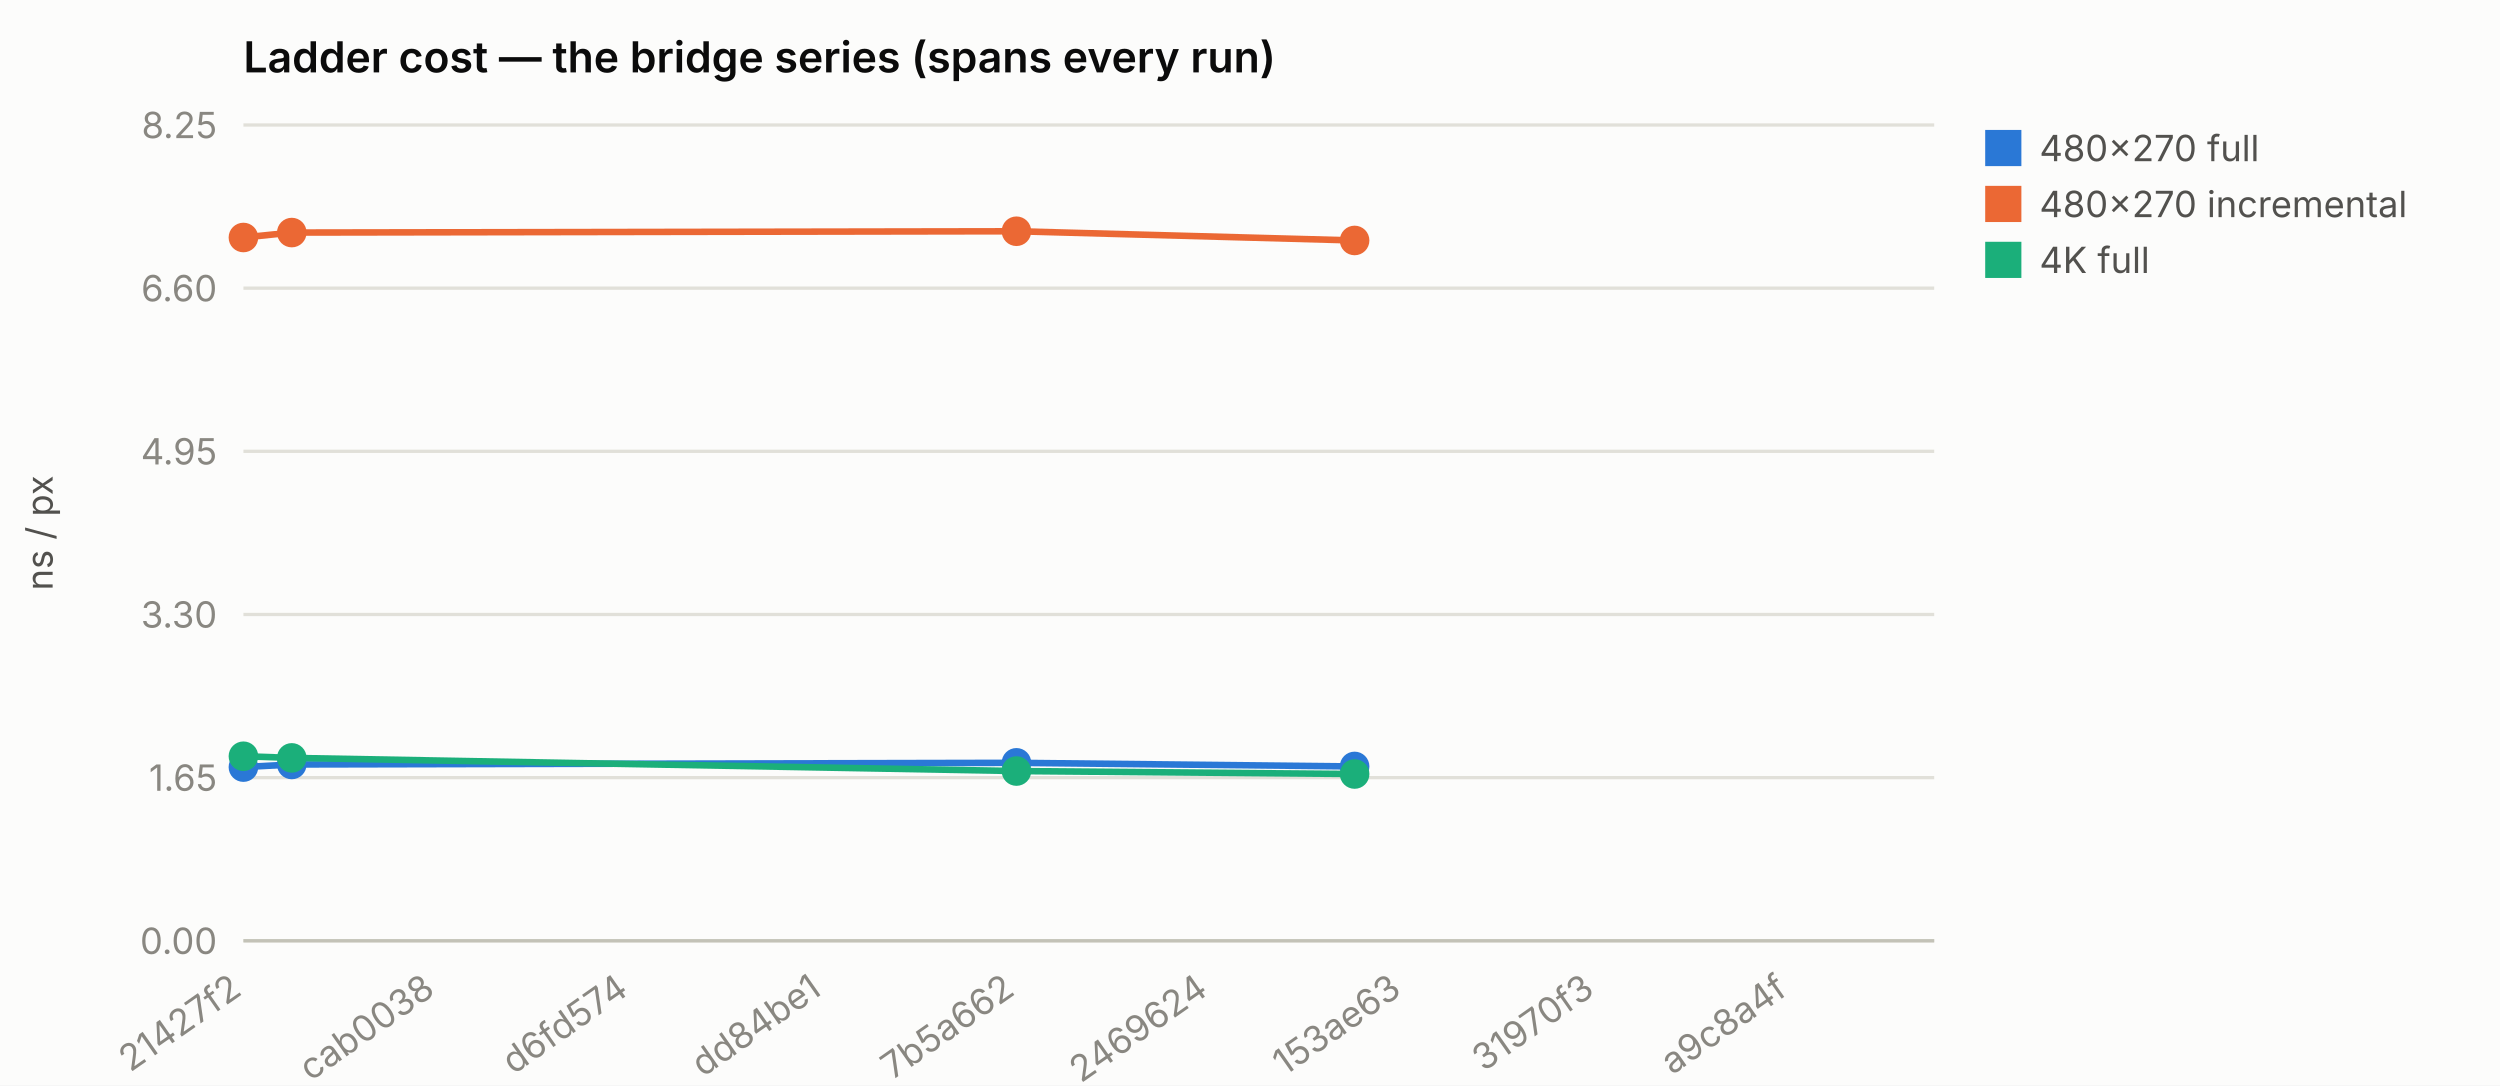
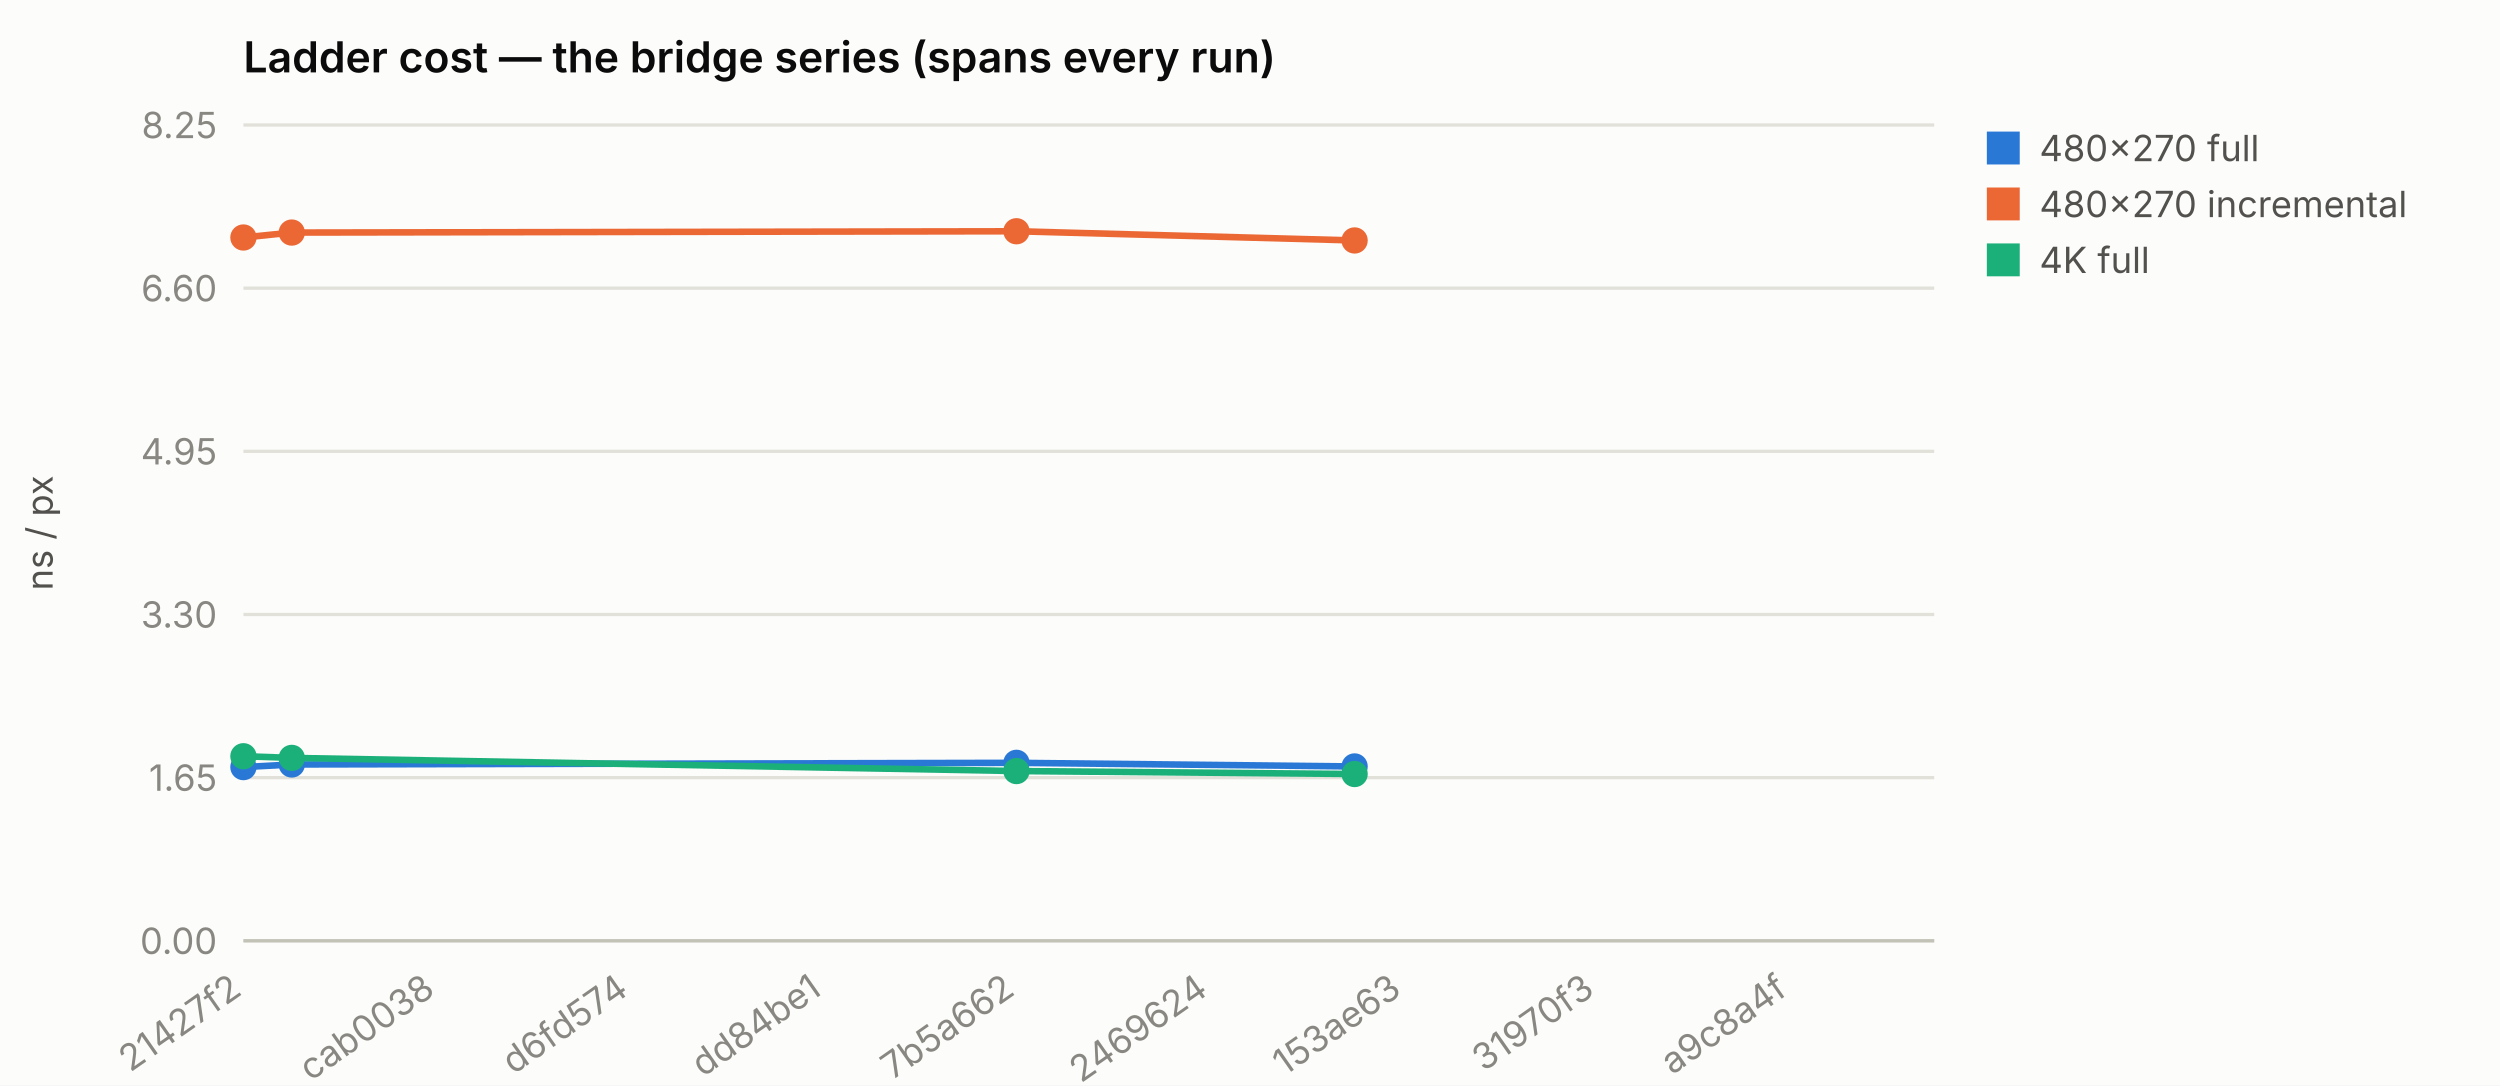
<svg xmlns="http://www.w3.org/2000/svg" viewBox="0 0 760 330" width="760" height="330" role="img" aria-label="Ladder cost — the bridge series (spans every run)" font-size="11">
-   <style>
+   <style>  text  { font-family: system-ui, -apple-system, "Segoe UI", sans-serif; }
+   .tick { font-variant-numeric: tabular-nums; }
+ 
  .surface { fill: #fcfcfb; }
  .grid    { stroke: #e1e0d9; stroke-width: 1; }
  .axis    { stroke: #c3c2b7; stroke-width: 1; }
  .t-pri   { fill: #0b0b0b; }
  .t-sec   { fill: #52514e; }
  .t-mut   { fill: #898781; }
-   text     { font-family: system-ui, -apple-system, "Segoe UI", sans-serif; }
-   .tick    { font-variant-numeric: tabular-nums; }
+   .s1 { stroke: #2a78d6; }  .f1 { fill: #2a78d6; }
+   .s2 { stroke: #eb6834; }  .f2 { fill: #eb6834; }
+   .s3 { stroke: #1baf7a; }  .f3 { fill: #1baf7a; }
+   .s4 { stroke: #eda100; }  .f4 { fill: #eda100; }
+   .s5 { stroke: #e87ba4; }  .f5 { fill: #e87ba4; }
+   .s6 { stroke: #008300; }  .f6 { fill: #008300; }
  @media (prefers-color-scheme: dark) {
-     .surface { fill: #1a1a19; }
-     .grid    { stroke: #2c2c2a; }
-     .axis    { stroke: #383835; }
-     .t-pri   { fill: #ffffff; }
-     .t-sec   { fill: #c3c2b7; }
-     .t-mut   { fill: #898781; }
-     .s1 { fill: #3987e5; stroke: #3987e5; }
-     .s2 { fill: #d95926; stroke: #d95926; }
-     .s3 { fill: #199e70; stroke: #199e70; }
-     .s4 { fill: #c98500; stroke: #c98500; }
-     .s5 { fill: #d55181; stroke: #d55181; }
-     .s6 { fill: #008300; stroke: #008300; }
+   :root:not([data-theme="light"]) .surface { fill: #1a1a19; }
+   :root:not([data-theme="light"]) .grid    { stroke: #2c2c2a; stroke-width: 1; }
+   :root:not([data-theme="light"]) .axis    { stroke: #383835; stroke-width: 1; }
+   :root:not([data-theme="light"]) .t-pri   { fill: #ffffff; }
+   :root:not([data-theme="light"]) .t-sec   { fill: #c3c2b7; }
+   :root:not([data-theme="light"]) .t-mut   { fill: #898781; }
+   :root:not([data-theme="light"]) .s1 { stroke: #3987e5; }  :root:not([data-theme="light"]) .f1 { fill: #3987e5; }
+   :root:not([data-theme="light"]) .s2 { stroke: #d95926; }  :root:not([data-theme="light"]) .f2 { fill: #d95926; }
+   :root:not([data-theme="light"]) .s3 { stroke: #199e70; }  :root:not([data-theme="light"]) .f3 { fill: #199e70; }
+   :root:not([data-theme="light"]) .s4 { stroke: #c98500; }  :root:not([data-theme="light"]) .f4 { fill: #c98500; }
+   :root:not([data-theme="light"]) .s5 { stroke: #d55181; }  :root:not([data-theme="light"]) .f5 { fill: #d55181; }
+   :root:not([data-theme="light"]) .s6 { stroke: #008300; }  :root:not([data-theme="light"]) .f6 { fill: #008300; }
  }
- 
-   .s1 { fill: #2a78d6; stroke: #2a78d6; }
-   .s2 { fill: #eb6834; stroke: #eb6834; }
-   .s3 { fill: #1baf7a; stroke: #1baf7a; }
-   .s4 { fill: #eda100; stroke: #eda100; }
-   .s5 { fill: #e87ba4; stroke: #e87ba4; }
-   .s6 { fill: #008300; stroke: #008300; }
-   .ln { fill: none; }</style>
+   :root[data-theme="dark"] .surface { fill: #1a1a19; }
+   :root[data-theme="dark"] .grid    { stroke: #2c2c2a; stroke-width: 1; }
+   :root[data-theme="dark"] .axis    { stroke: #383835; stroke-width: 1; }
+   :root[data-theme="dark"] .t-pri   { fill: #ffffff; }
+   :root[data-theme="dark"] .t-sec   { fill: #c3c2b7; }
+   :root[data-theme="dark"] .t-mut   { fill: #898781; }
+   :root[data-theme="dark"] .s1 { stroke: #3987e5; }  :root[data-theme="dark"] .f1 { fill: #3987e5; }
+   :root[data-theme="dark"] .s2 { stroke: #d95926; }  :root[data-theme="dark"] .f2 { fill: #d95926; }
+   :root[data-theme="dark"] .s3 { stroke: #199e70; }  :root[data-theme="dark"] .f3 { fill: #199e70; }
+   :root[data-theme="dark"] .s4 { stroke: #c98500; }  :root[data-theme="dark"] .f4 { fill: #c98500; }
+   :root[data-theme="dark"] .s5 { stroke: #d55181; }  :root[data-theme="dark"] .f5 { fill: #d55181; }
+   :root[data-theme="dark"] .s6 { stroke: #008300; }  :root[data-theme="dark"] .f6 { fill: #008300; }
+   :root[data-theme="light"] .surface { fill: #fcfcfb; }
+   :root[data-theme="light"] .grid    { stroke: #e1e0d9; stroke-width: 1; }
+   :root[data-theme="light"] .axis    { stroke: #c3c2b7; stroke-width: 1; }
+   :root[data-theme="light"] .t-pri   { fill: #0b0b0b; }
+   :root[data-theme="light"] .t-sec   { fill: #52514e; }
+   :root[data-theme="light"] .t-mut   { fill: #898781; }
+   :root[data-theme="light"] .s1 { stroke: #2a78d6; }  :root[data-theme="light"] .f1 { fill: #2a78d6; }
+   :root[data-theme="light"] .s2 { stroke: #eb6834; }  :root[data-theme="light"] .f2 { fill: #eb6834; }
+   :root[data-theme="light"] .s3 { stroke: #1baf7a; }  :root[data-theme="light"] .f3 { fill: #1baf7a; }
+   :root[data-theme="light"] .s4 { stroke: #eda100; }  :root[data-theme="light"] .f4 { fill: #eda100; }
+   :root[data-theme="light"] .s5 { stroke: #e87ba4; }  :root[data-theme="light"] .f5 { fill: #e87ba4; }
+   :root[data-theme="light"] .s6 { stroke: #008300; }  :root[data-theme="light"] .f6 { fill: #008300; }
+ </style>
  <rect class="surface" width="760" height="330" />
  <text class="t-pri" x="74" y="22" font-size="13" font-weight="600">Ladder cost — the bridge series (spans every run)</text>
  <line class="grid" x1="74" y1="286.0" x2="588" y2="286.0" />
  <text class="t-mut tick" x="66" y="290.0" text-anchor="end">0.00</text>
  <line class="grid" x1="74" y1="236.4" x2="588" y2="236.4" />
  <text class="t-mut tick" x="66" y="240.4" text-anchor="end">1.65</text>
  <line class="grid" x1="74" y1="186.8" x2="588" y2="186.8" />
  <text class="t-mut tick" x="66" y="190.8" text-anchor="end">3.30</text>
  <line class="grid" x1="74" y1="137.2" x2="588" y2="137.2" />
  <text class="t-mut tick" x="66" y="141.2" text-anchor="end">4.95</text>
  <line class="grid" x1="74" y1="87.6" x2="588" y2="87.6" />
  <text class="t-mut tick" x="66" y="91.6" text-anchor="end">6.60</text>
  <line class="grid" x1="74" y1="38.0" x2="588" y2="38.0" />
  <text class="t-mut tick" x="66" y="42.0" text-anchor="end">8.25</text>
  <line class="axis" x1="74" y1="286.0" x2="588" y2="286.0" />
  <text class="t-mut tick" x="74.0" y="302" text-anchor="end" transform="rotate(-35 74.0 302)">21427f2</text>
  <text class="t-mut tick" x="132.7" y="302" text-anchor="end" transform="rotate(-35 132.7 302)">cab0038</text>
  <text class="t-mut tick" x="191.5" y="302" text-anchor="end" transform="rotate(-35 191.5 302)">d6fd574</text>
  <text class="t-mut tick" x="250.2" y="302" text-anchor="end" transform="rotate(-35 250.2 302)">dd84be1</text>
  <text class="t-mut tick" x="309.0" y="302" text-anchor="end" transform="rotate(-35 309.0 302)">7b5a662</text>
  <text class="t-mut tick" x="367.7" y="302" text-anchor="end" transform="rotate(-35 367.7 302)">2469624</text>
  <text class="t-mut tick" x="426.5" y="302" text-anchor="end" transform="rotate(-35 426.5 302)">153ae63</text>
  <text class="t-mut tick" x="485.2" y="302" text-anchor="end" transform="rotate(-35 485.2 302)">31970f3</text>
  <text class="t-mut tick" x="543.9" y="302" text-anchor="end" transform="rotate(-35 543.9 302)">a9c8a4f</text>
  <text class="t-sec" x="16" y="162.0" text-anchor="middle" transform="rotate(-90 16 162.0)">ns / px</text>
-   <polyline class="s1 ln" points="74.0,233.2 88.7,232.4 309.0,231.9 411.8,233.0" stroke-width="2" />
-   <circle class="s1" cx="74.0" cy="233.2" r="4" stroke="none" />
-   <circle class="s1" cx="88.7" cy="232.4" r="4" stroke="none" />
-   <circle class="s1" cx="309.0" cy="231.9" r="4" stroke="none" />
-   <circle class="s1" cx="411.8" cy="233.0" r="4" stroke="none" />
-   <rect class="s1" x="604" y="40" width="10" height="10" stroke="none" />
+   <polyline class="s1" points="74.0,233.2 88.7,232.4 309.0,231.9 411.8,233.0" fill="none" stroke-width="2" />
+   <circle class="f1" cx="74.0" cy="233.2" r="4" stroke="none" />
+   <circle class="f1" cx="88.7" cy="232.4" r="4" stroke="none" />
+   <circle class="f1" cx="309.0" cy="231.9" r="4" stroke="none" />
+   <circle class="f1" cx="411.8" cy="233.0" r="4" stroke="none" />
+   <rect class="f1" x="604" y="40" width="10" height="10" stroke="none" />
  <text class="t-sec" x="620" y="49">480×270 full</text>
-   <polyline class="s2 ln" points="74.0,72.2 88.7,70.7 309.0,70.3 411.8,73.1" stroke-width="2" />
-   <circle class="s2" cx="74.0" cy="72.2" r="4" stroke="none" />
-   <circle class="s2" cx="88.7" cy="70.7" r="4" stroke="none" />
-   <circle class="s2" cx="309.0" cy="70.3" r="4" stroke="none" />
-   <circle class="s2" cx="411.8" cy="73.1" r="4" stroke="none" />
-   <rect class="s2" x="604" y="57" width="10" height="10" stroke="none" />
+   <polyline class="s2" points="74.0,72.2 88.7,70.7 309.0,70.3 411.8,73.1" fill="none" stroke-width="2" />
+   <circle class="f2" cx="74.0" cy="72.2" r="4" stroke="none" />
+   <circle class="f2" cx="88.7" cy="70.7" r="4" stroke="none" />
+   <circle class="f2" cx="309.0" cy="70.3" r="4" stroke="none" />
+   <circle class="f2" cx="411.8" cy="73.1" r="4" stroke="none" />
+   <rect class="f2" x="604" y="57" width="10" height="10" stroke="none" />
  <text class="t-sec" x="620" y="66">480×270 incremental</text>
-   <polyline class="s3 ln" points="74.0,229.9 88.7,230.4 309.0,234.4 411.8,235.3" stroke-width="2" />
-   <circle class="s3" cx="74.0" cy="229.9" r="4" stroke="none" />
-   <circle class="s3" cx="88.7" cy="230.4" r="4" stroke="none" />
-   <circle class="s3" cx="309.0" cy="234.4" r="4" stroke="none" />
-   <circle class="s3" cx="411.8" cy="235.3" r="4" stroke="none" />
-   <rect class="s3" x="604" y="74" width="10" height="10" stroke="none" />
+   <polyline class="s3" points="74.0,229.9 88.7,230.4 309.0,234.4 411.8,235.3" fill="none" stroke-width="2" />
+   <circle class="f3" cx="74.0" cy="229.9" r="4" stroke="none" />
+   <circle class="f3" cx="88.7" cy="230.4" r="4" stroke="none" />
+   <circle class="f3" cx="309.0" cy="234.4" r="4" stroke="none" />
+   <circle class="f3" cx="411.8" cy="235.3" r="4" stroke="none" />
+   <rect class="f3" x="604" y="74" width="10" height="10" stroke="none" />
  <text class="t-sec" x="620" y="83">4K full</text>
</svg>
